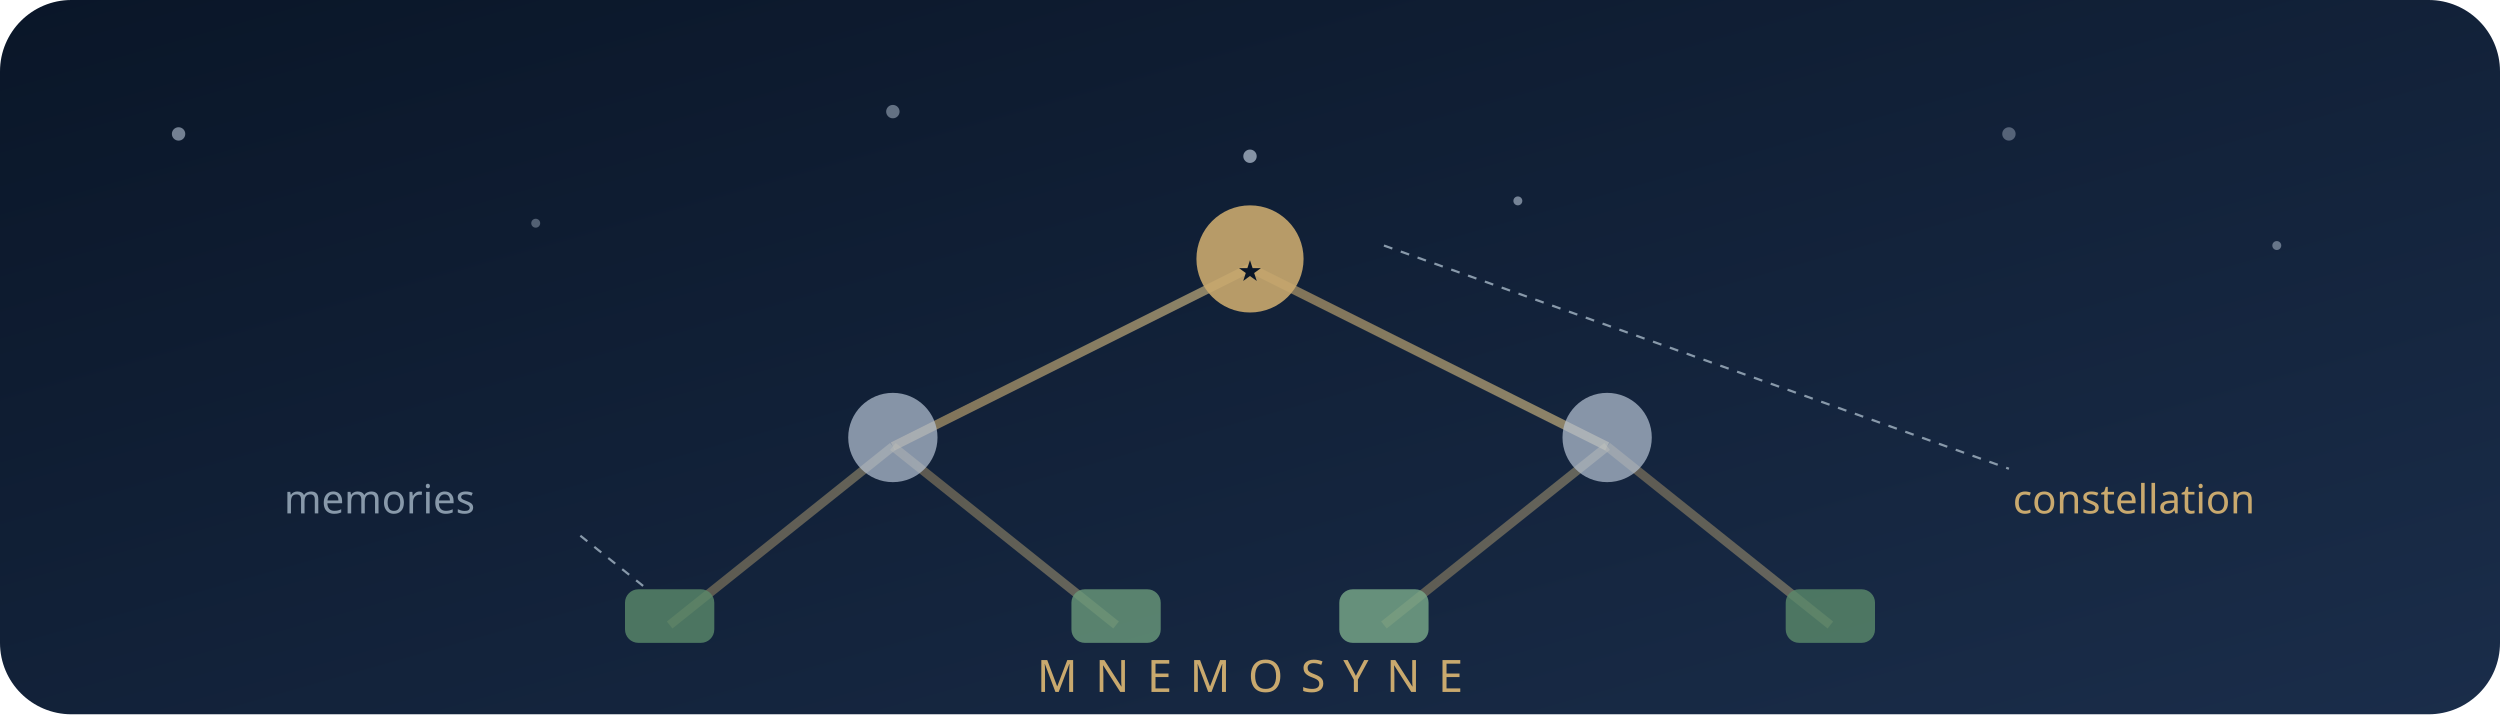
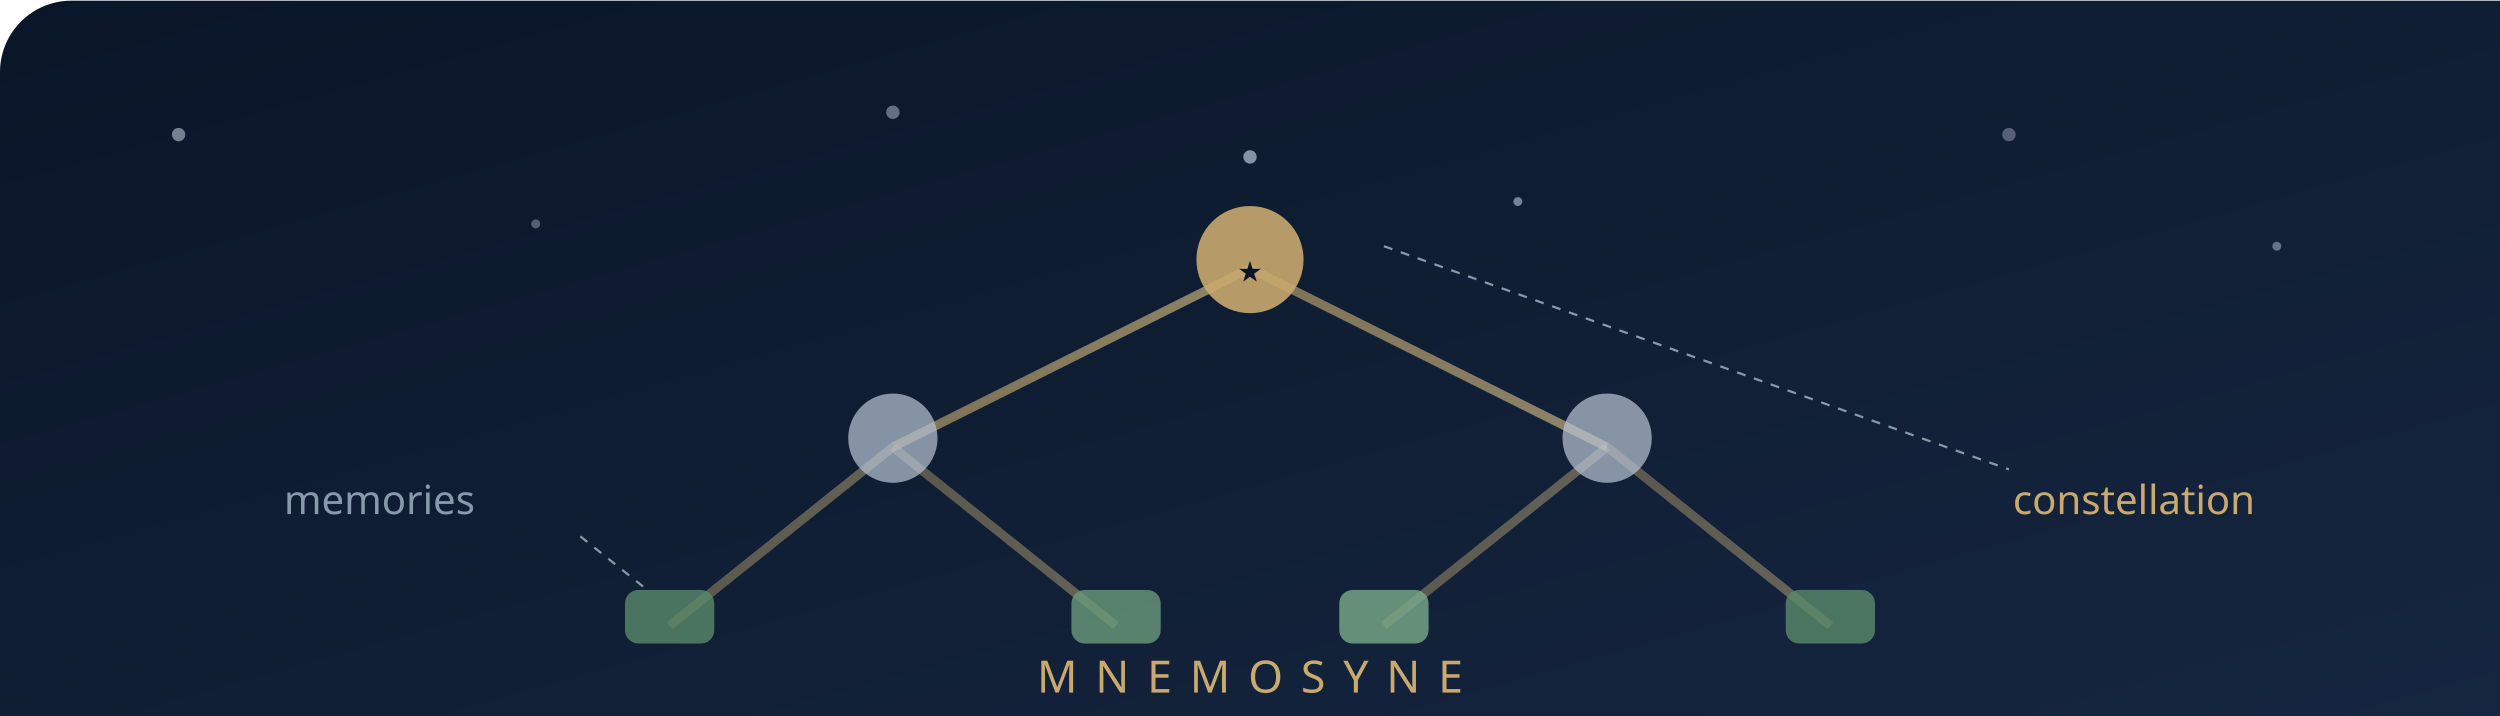
- <svg xmlns="http://www.w3.org/2000/svg" width="560" height="160" viewBox="0 0 560 160">
+ <svg xmlns="http://www.w3.org/2000/svg" width="800" height="229" viewBox="0 0 560 160">
  <defs>
    <linearGradient id="sky" x1="0" y1="0" x2="1" y2="1">
      <stop offset="0%" stop-color="#0a1628" />
      <stop offset="100%" stop-color="#1a2d4a" />
    </linearGradient>
    <linearGradient id="gold" x1="0" y1="0" x2="1" y2="0">
      <stop offset="0%" stop-color="#c9a96e" />
      <stop offset="100%" stop-color="#e0c78a" />
    </linearGradient>
  </defs>
-   <rect width="560" height="160" rx="16" fill="url(#sky)" />
+   <rect width="800" height="229" rx="16" fill="url(#sky)" />
  <circle cx="40" cy="30" r="1.5" fill="#b8c5d6" opacity="0.6" />
  <circle cx="120" cy="50" r="1" fill="#b8c5d6" opacity="0.4" />
  <circle cx="200" cy="25" r="1.5" fill="#b8c5d6" opacity="0.5" />
  <circle cx="340" cy="45" r="1" fill="#b8c5d6" opacity="0.6" />
  <circle cx="450" cy="30" r="1.5" fill="#b8c5d6" opacity="0.4" />
  <circle cx="510" cy="55" r="1" fill="#b8c5d6" opacity="0.5" />
  <circle cx="280" cy="35" r="1.5" fill="#b8c5d6" opacity="0.7" />
  <line x1="280" y1="60" x2="200" y2="100" stroke="url(#gold)" stroke-width="2" opacity="0.6" />
  <line x1="280" y1="60" x2="360" y2="100" stroke="url(#gold)" stroke-width="2" opacity="0.6" />
  <line x1="200" y1="100" x2="150" y2="140" stroke="url(#gold)" stroke-width="2" opacity="0.4" />
  <line x1="200" y1="100" x2="250" y2="140" stroke="url(#gold)" stroke-width="2" opacity="0.4" />
  <line x1="360" y1="100" x2="310" y2="140" stroke="url(#gold)" stroke-width="2" opacity="0.4" />
  <line x1="360" y1="100" x2="410" y2="140" stroke="url(#gold)" stroke-width="2" opacity="0.4" />
  <circle cx="280" cy="58" r="12" fill="#c9a96e" opacity="0.9" />
  <text x="280" y="63" text-anchor="middle" fill="#0a1628" font-family="monospace" font-size="9" font-weight="bold">★</text>
  <circle cx="200" cy="98" r="10" fill="#b8c5d6" opacity="0.7" />
  <circle cx="360" cy="98" r="10" fill="#b8c5d6" opacity="0.7" />
  <rect x="140" y="132" width="20" height="12" rx="3" fill="#5a8a6a" opacity="0.8" />
  <rect x="240" y="132" width="20" height="12" rx="3" fill="#6a9a7a" opacity="0.8" />
  <rect x="300" y="132" width="20" height="12" rx="3" fill="#7aaa8a" opacity="0.8" />
  <rect x="400" y="132" width="20" height="12" rx="3" fill="#5a8a6a" opacity="0.8" />
  <text x="85" y="115" text-anchor="middle" fill="#8899aa" font-family="sans-serif" font-size="9">memories</text>
  <line x1="130" y1="120" x2="145" y2="132" stroke="#8899aa" stroke-width="0.5" stroke-dasharray="2,2" />
  <text x="478" y="115" text-anchor="middle" fill="#c9a96e" font-family="sans-serif" font-size="9">constellation</text>
  <line x1="310" y1="55" x2="450" y2="105" stroke="#8899aa" stroke-width="0.5" stroke-dasharray="2,2" />
  <text x="280" y="155" text-anchor="middle" fill="#c9a96e" font-family="sans-serif" font-size="10" letter-spacing="4">MNEMOSYNE</text>
</svg>
